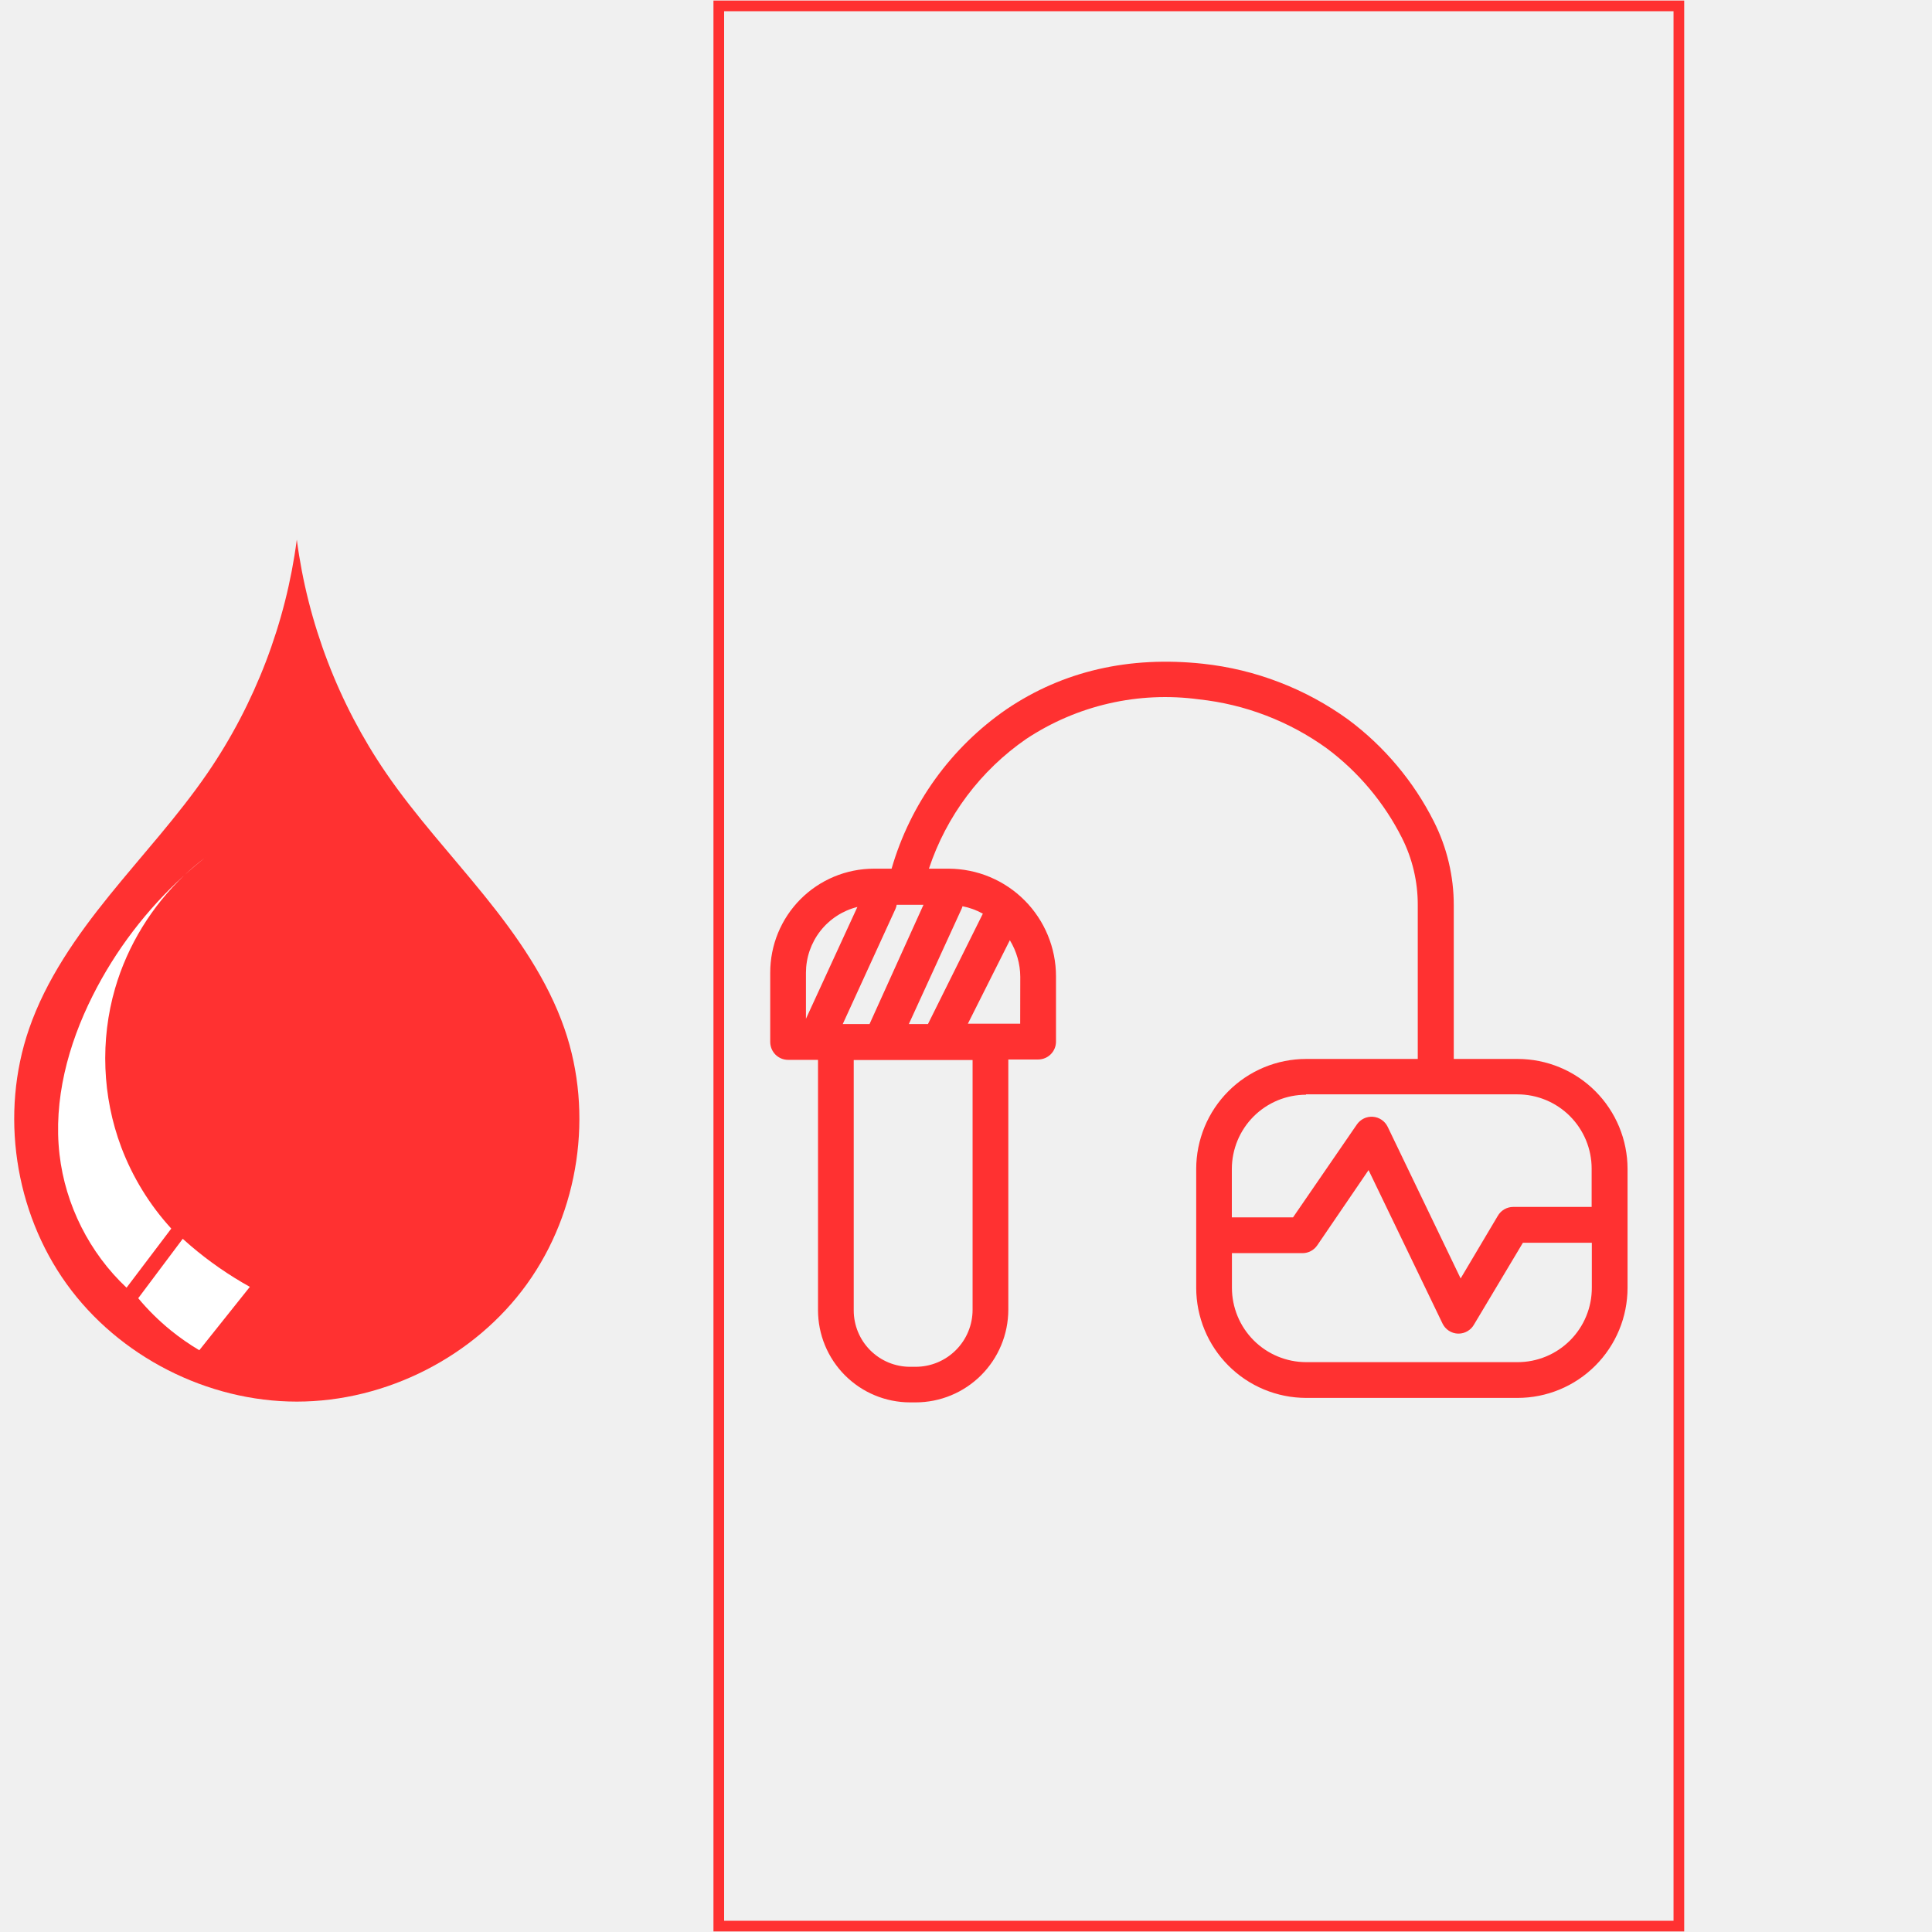
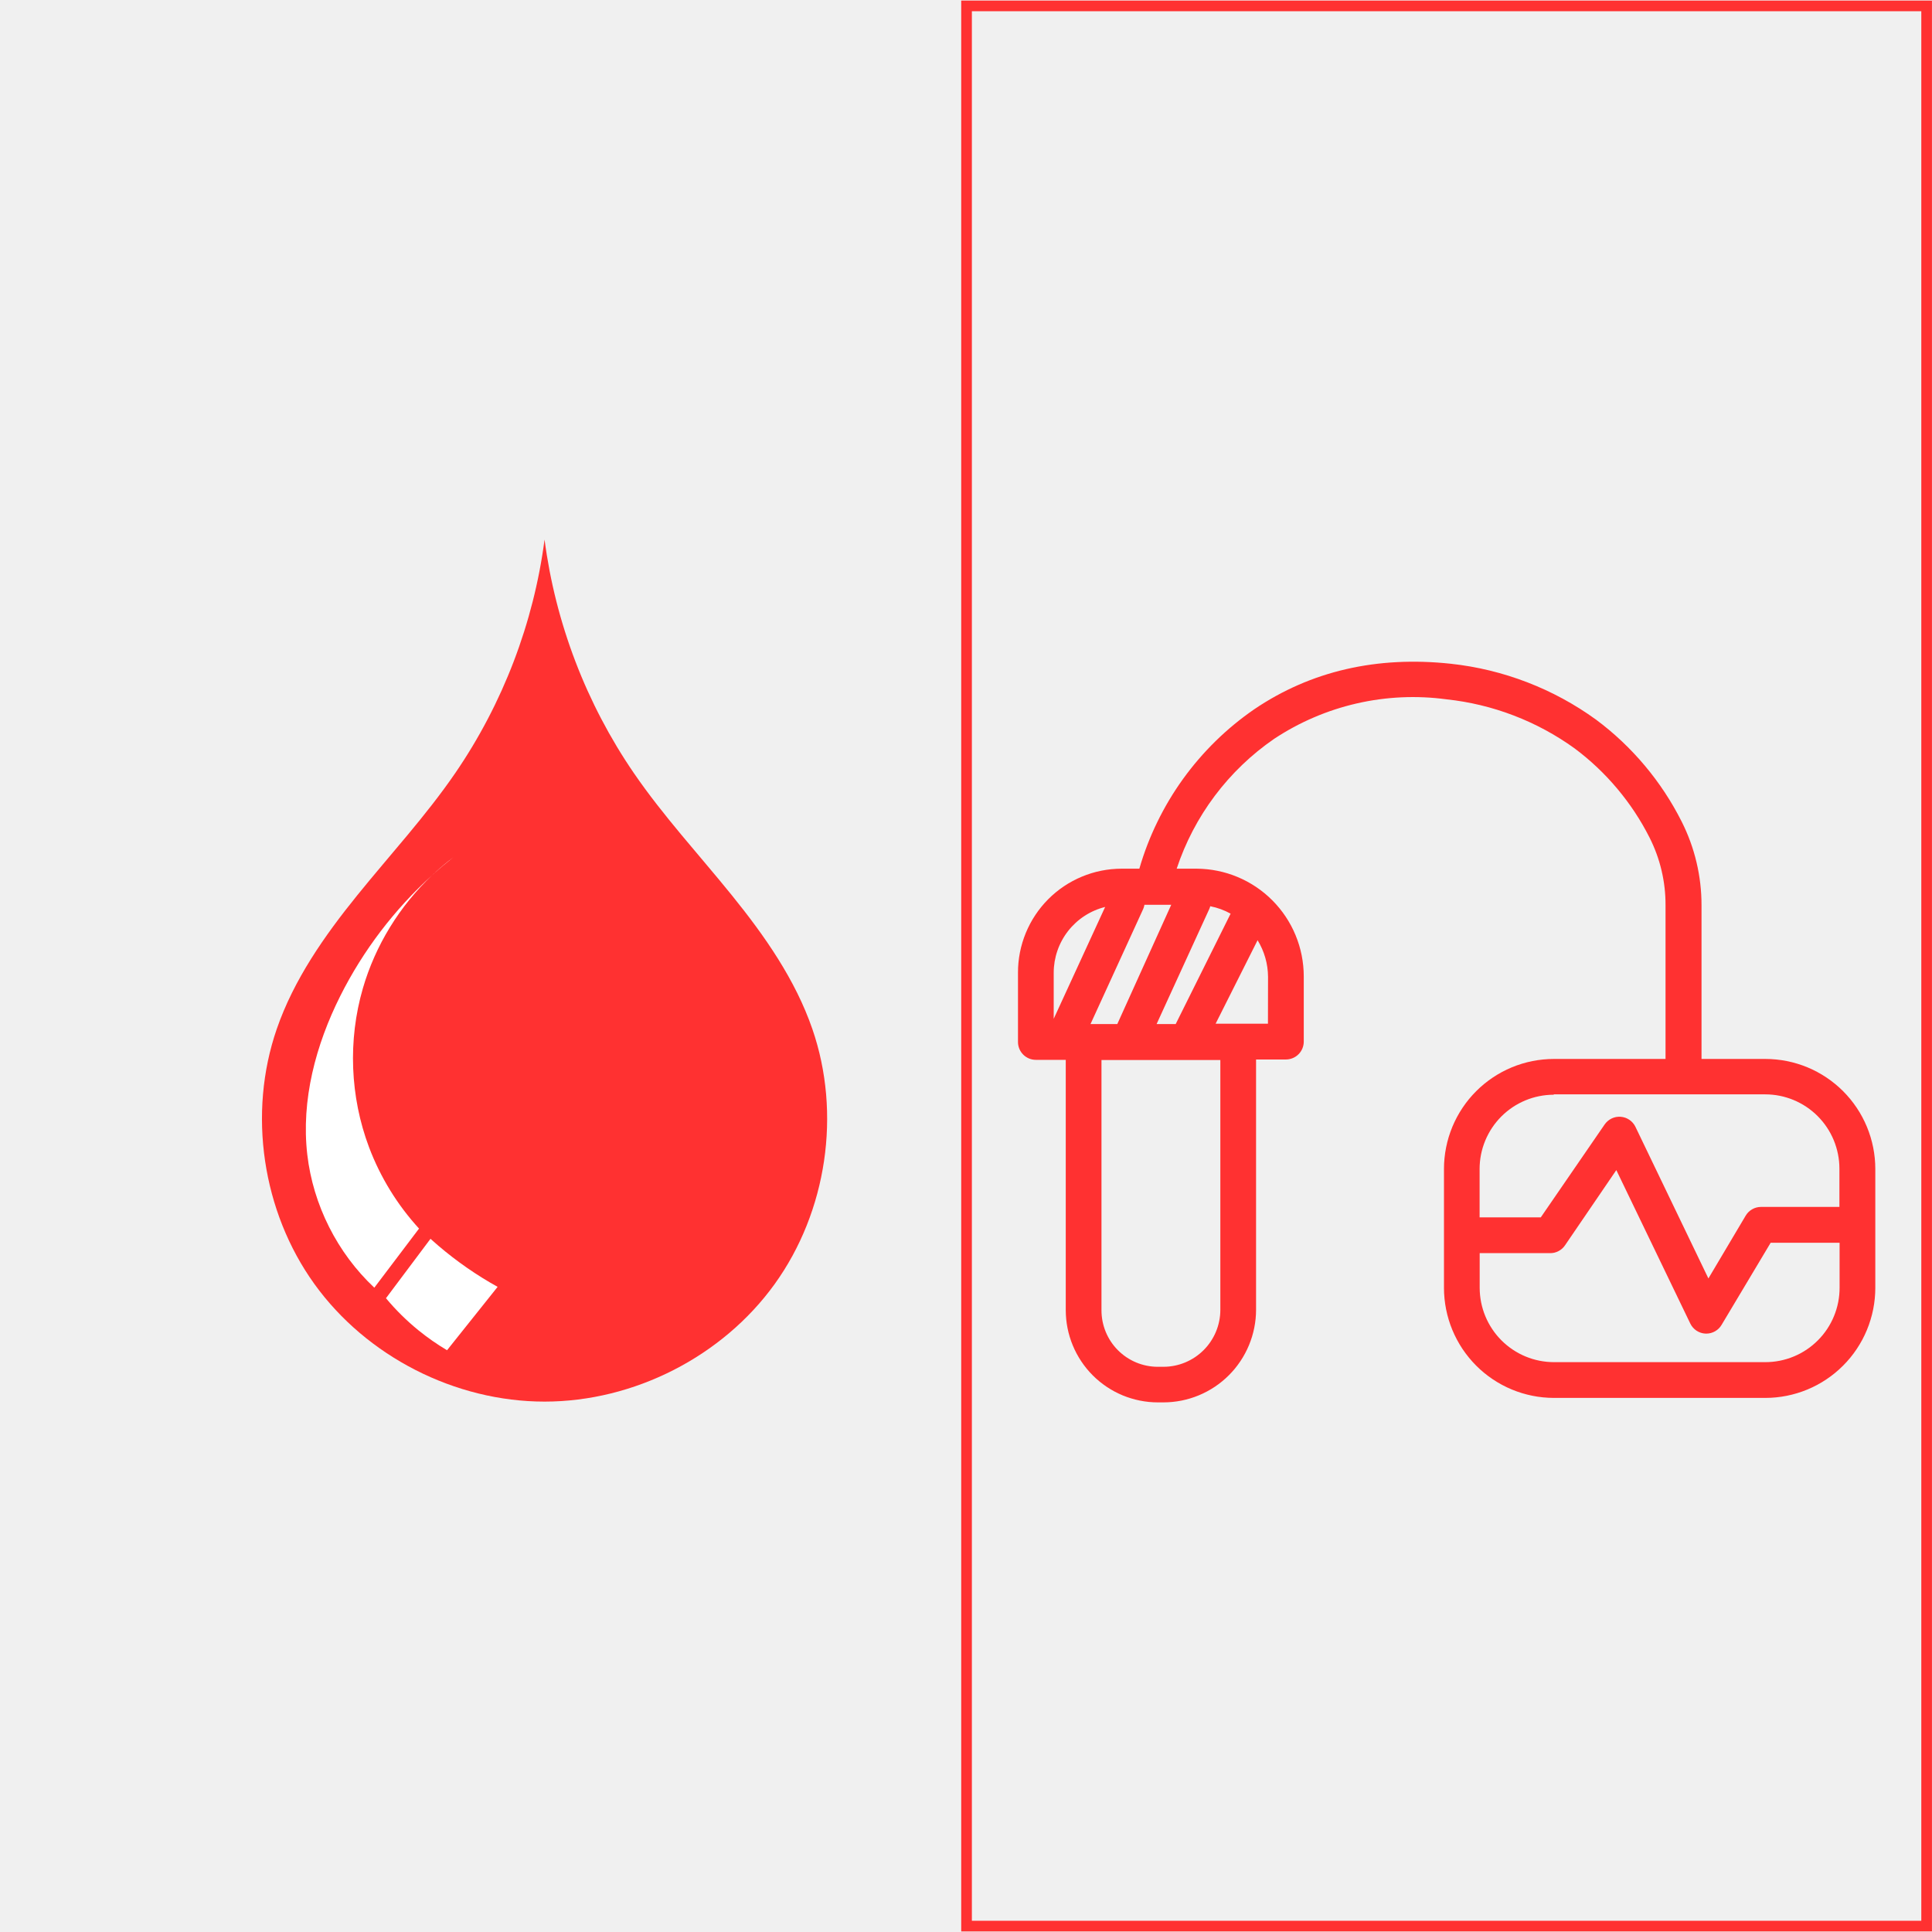
<svg xmlns="http://www.w3.org/2000/svg" width="800" zoomAndPan="magnify" viewBox="0 0 600 600" height="800" preserveAspectRatio="xMidYMid meet" version="1.0">
  <defs>
-     <clipPath id="fd441ee19d">
-       <path d="M 221.555 0 L 523.055 0 L 523.055 600 L 221.555 600 Z M 221.555 0 " clip-rule="nonzero" />
+     <clipPath id="6beb2e51ed">
+       <path d="M 298.5 0 L 600 0 L 600 600 L 298.5 600 Z M 298.5 0 " clip-rule="nonzero" />
    </clipPath>
-     <clipPath id="63f669ef30">
-       <path d="M 4 167.07 L 180 167.07 L 180 435.57 L 4 435.57 Z M 4 167.07 " clip-rule="nonzero" />
+     <clipPath id="4b1f904b8d">
+       <path d="M 81 167.07 L 257 167.07 L 257 435.57 L 81 435.57 Z M 81 167.07 " clip-rule="nonzero" />
    </clipPath>
-     <clipPath id="b18e358c97">
-       <path d="M 239.199 205 L 505.449 205 L 505.449 436 L 239.199 436 Z M 239.199 205 " clip-rule="nonzero" />
+     <clipPath id="8badf1c1ef">
+       <path d="M 316.145 205 L 582.395 205 L 582.395 436 L 316.145 436 Z M 316.145 205 " clip-rule="nonzero" />
    </clipPath>
  </defs>
-   <g clip-path="url(#fd441ee19d)">
-     <path fill="#ff3131" d="M 224.883 596.512 L 224.883 3.492 L 519.73 3.492 L 519.73 596.512 Z M 523.043 0.18 L 221.57 0.18 L 221.57 599.82 L 523.043 599.82 L 523.043 0.18 " fill-opacity="1" fill-rule="nonzero" />
+   <g clip-path="url(#6beb2e51ed)">
+     <path fill="#ff3131" d="M 301.824 596.512 L 301.824 3.492 L 596.676 3.492 L 596.676 596.512 Z M 599.988 0.18 L 298.512 0.18 L 298.512 599.82 L 599.988 599.82 L 599.988 0.18 " fill-opacity="1" fill-rule="nonzero" />
  </g>
-   <g clip-path="url(#63f669ef30)">
-     <path fill="#ff3131" d="M 92.176 167.57 C 88.801 193.457 79.219 218.52 64.453 240.07 C 55.273 253.461 44.199 265.43 33.988 278.059 C 23.781 290.684 14.301 304.227 9.008 319.566 C -0.039 345.781 4.488 376.25 20.707 398.77 C 36.922 421.285 64.379 435.281 92.172 435.281 C 119.969 435.281 147.426 421.285 163.641 398.77 C 179.859 376.25 184.387 345.781 175.34 319.566 C 170.047 304.227 160.566 290.684 150.359 278.059 C 140.148 265.43 129.074 253.461 119.895 240.07 C 105.129 218.52 95.547 193.457 92.172 167.57 Z M 92.176 167.57 " fill-opacity="1" fill-rule="nonzero" />
+   <g clip-path="url(#4b1f904b8d)">
+     <path fill="#ff3131" d="M 169.117 167.57 C 165.746 193.457 156.164 218.52 141.395 240.07 C 132.219 253.461 121.141 265.43 110.934 278.059 C 100.723 290.684 91.242 304.227 85.949 319.566 C 76.902 345.781 81.434 376.25 97.648 398.77 C 113.867 421.285 141.324 435.281 169.117 435.281 C 196.91 435.281 224.367 421.285 240.586 398.77 C 256.805 376.25 261.332 345.781 252.285 319.566 C 246.992 304.227 237.512 290.684 227.301 278.059 C 217.094 265.43 206.016 253.461 196.84 240.07 C 182.07 218.52 172.488 193.457 169.117 167.57 Z M 169.117 167.57 " fill-opacity="1" fill-rule="nonzero" />
  </g>
-   <path fill="#ffffff" d="M 63.809 266.262 C 61.527 267.984 59.348 269.836 57.27 271.797 C 59.387 269.879 61.566 268.035 63.809 266.262 Z M 57.27 271.797 C 45.57 282.395 35.844 295.156 28.766 309.25 C 21.117 324.477 16.531 341.652 18.488 358.566 C 20.293 374.203 27.805 389.121 39.301 399.902 L 53.191 381.547 C 46.469 374.211 41.168 365.582 37.66 356.277 C 31.758 340.602 31.078 323.02 35.746 306.938 C 39.625 293.594 47.168 281.348 57.27 271.797 Z M 56.75 384.723 L 42.926 403.172 C 45.969 406.828 49.375 410.184 53.07 413.184 C 55.852 415.441 58.805 417.496 61.891 419.328 L 77.594 399.645 C 71.082 396.027 64.93 391.762 59.262 386.93 C 58.414 386.207 57.574 385.473 56.75 384.723 Z M 56.75 384.723 " fill-opacity="1" fill-rule="nonzero" />
-   <g clip-path="url(#b18e358c97)">
-     <path fill="#ff3131" d="M 505.449 363.02 C 505.449 361.902 505.395 360.785 505.285 359.676 C 505.172 358.562 505.008 357.457 504.789 356.359 C 504.57 355.262 504.301 354.18 503.977 353.109 C 503.648 352.039 503.273 350.988 502.848 349.953 C 502.418 348.922 501.941 347.914 501.414 346.926 C 500.887 345.941 500.312 344.98 499.691 344.051 C 499.07 343.121 498.406 342.227 497.699 341.359 C 496.988 340.496 496.242 339.668 495.449 338.879 C 494.66 338.086 493.836 337.336 492.973 336.629 C 492.105 335.918 491.211 335.254 490.281 334.633 C 489.355 334.012 488.398 333.434 487.414 332.906 C 486.426 332.379 485.418 331.902 484.387 331.473 C 483.355 331.047 482.305 330.668 481.238 330.344 C 480.168 330.02 479.086 329.746 477.988 329.527 C 476.895 329.309 475.793 329.145 474.68 329.035 C 473.566 328.922 472.453 328.867 471.336 328.867 L 451.48 328.867 L 451.48 281.191 C 451.488 276.672 450.973 272.215 449.93 267.82 C 448.891 263.422 447.355 259.207 445.32 255.172 C 442.18 248.93 438.359 243.133 433.867 237.781 C 429.375 232.426 424.328 227.664 418.727 223.492 C 412.09 218.688 404.949 214.812 397.305 211.871 C 389.664 208.93 381.77 207.02 373.629 206.137 C 350.691 203.664 330.141 208.387 312.613 220.242 C 308.328 223.191 304.328 226.484 300.609 230.121 C 296.891 233.762 293.508 237.691 290.465 241.91 C 287.422 246.133 284.758 250.582 282.48 255.262 C 280.203 259.938 278.34 264.777 276.891 269.777 L 271.344 269.777 C 270.289 269.781 269.238 269.832 268.188 269.938 C 267.137 270.043 266.094 270.203 265.059 270.41 C 264.027 270.617 263.004 270.875 261.996 271.184 C 260.984 271.492 259.992 271.852 259.02 272.258 C 258.047 272.664 257.094 273.117 256.164 273.617 C 255.234 274.113 254.332 274.66 253.457 275.25 C 252.578 275.836 251.734 276.469 250.922 277.141 C 250.105 277.812 249.328 278.52 248.582 279.27 C 247.836 280.02 247.133 280.801 246.465 281.621 C 245.797 282.438 245.172 283.285 244.586 284.168 C 244.004 285.047 243.461 285.953 242.969 286.887 C 242.473 287.816 242.023 288.773 241.621 289.75 C 241.219 290.727 240.867 291.723 240.562 292.734 C 240.262 293.746 240.008 294.77 239.805 295.805 C 239.602 296.844 239.449 297.887 239.348 298.938 C 239.246 299.988 239.199 301.043 239.199 302.098 L 239.199 323.59 C 239.199 323.957 239.234 324.316 239.309 324.676 C 239.379 325.031 239.484 325.379 239.621 325.715 C 239.762 326.055 239.934 326.375 240.137 326.676 C 240.336 326.98 240.566 327.262 240.824 327.52 C 241.082 327.777 241.363 328.008 241.664 328.207 C 241.969 328.41 242.289 328.582 242.625 328.723 C 242.961 328.863 243.309 328.969 243.664 329.039 C 244.023 329.109 244.383 329.145 244.746 329.145 L 254.039 329.145 L 254.039 406.895 C 254.039 407.828 254.086 408.766 254.18 409.695 C 254.27 410.629 254.41 411.555 254.59 412.473 C 254.773 413.391 255.004 414.297 255.273 415.195 C 255.547 416.09 255.859 416.973 256.219 417.836 C 256.578 418.703 256.977 419.547 257.418 420.375 C 257.859 421.199 258.34 422.004 258.859 422.781 C 259.379 423.562 259.938 424.312 260.531 425.039 C 261.121 425.762 261.75 426.457 262.41 427.117 C 263.074 427.781 263.766 428.41 264.488 429.004 C 265.211 429.598 265.961 430.156 266.738 430.68 C 267.516 431.199 268.316 431.68 269.141 432.125 C 269.965 432.566 270.812 432.965 271.676 433.324 C 272.539 433.688 273.418 434.004 274.312 434.273 C 275.207 434.547 276.113 434.777 277.031 434.961 C 277.949 435.145 278.875 435.285 279.805 435.379 C 280.734 435.473 281.668 435.52 282.605 435.52 L 284.379 435.52 C 285.32 435.52 286.258 435.473 287.195 435.379 C 288.129 435.285 289.059 435.148 289.98 434.965 C 290.902 434.781 291.816 434.551 292.715 434.277 C 293.617 434.004 294.5 433.688 295.367 433.328 C 296.238 432.965 297.086 432.562 297.918 432.121 C 298.746 431.676 299.551 431.195 300.336 430.672 C 301.117 430.148 301.871 429.59 302.598 428.992 C 303.328 428.395 304.023 427.766 304.688 427.098 C 305.355 426.434 305.984 425.738 306.582 425.012 C 307.18 424.281 307.742 423.527 308.266 422.746 C 308.789 421.965 309.273 421.156 309.719 420.328 C 310.164 419.5 310.566 418.648 310.926 417.781 C 311.289 416.91 311.609 416.023 311.883 415.125 C 312.156 414.223 312.387 413.312 312.574 412.391 C 312.758 411.465 312.898 410.535 312.992 409.598 C 313.09 408.664 313.137 407.723 313.141 406.781 L 313.141 329.035 L 322.402 329.035 C 322.77 329.035 323.129 329 323.484 328.926 C 323.844 328.855 324.191 328.75 324.527 328.609 C 324.863 328.473 325.184 328.301 325.484 328.098 C 325.789 327.895 326.066 327.664 326.324 327.406 C 326.582 327.148 326.812 326.867 327.016 326.566 C 327.219 326.262 327.387 325.941 327.527 325.605 C 327.668 325.27 327.773 324.922 327.844 324.562 C 327.914 324.207 327.949 323.844 327.949 323.48 L 327.949 303.211 C 327.949 302.117 327.895 301.027 327.789 299.941 C 327.68 298.855 327.52 297.773 327.309 296.703 C 327.094 295.633 326.828 294.574 326.512 293.527 C 326.195 292.484 325.828 291.457 325.41 290.445 C 324.996 289.438 324.527 288.449 324.016 287.488 C 323.504 286.523 322.941 285.586 322.336 284.676 C 321.73 283.77 321.082 282.891 320.395 282.047 C 319.703 281.199 318.973 280.391 318.199 279.617 C 317.43 278.844 316.625 278.109 315.781 277.414 C 314.941 276.719 314.066 276.07 313.16 275.461 C 312.254 274.852 311.32 274.289 310.359 273.77 C 309.398 273.254 308.418 272.785 307.41 272.363 C 306.402 271.941 305.379 271.57 304.336 271.25 C 303.293 270.93 302.234 270.66 301.164 270.445 C 300.098 270.227 299.02 270.062 297.934 269.953 C 296.848 269.84 295.762 269.781 294.668 269.777 L 288.484 269.777 C 289.832 265.711 291.5 261.777 293.488 257.98 C 295.473 254.184 297.75 250.57 300.324 247.145 C 302.895 243.719 305.727 240.52 308.816 237.555 C 311.906 234.586 315.215 231.891 318.742 229.461 C 322.656 226.871 326.773 224.648 331.086 222.801 C 335.402 220.949 339.848 219.504 344.422 218.453 C 348.996 217.406 353.629 216.777 358.316 216.562 C 363.004 216.352 367.676 216.559 372.324 217.188 C 379.492 217.957 386.438 219.633 393.172 222.211 C 399.902 224.793 406.191 228.188 412.039 232.402 C 416.949 236.066 421.371 240.242 425.312 244.934 C 429.25 249.625 432.602 254.703 435.367 260.172 C 437.004 263.422 438.238 266.816 439.074 270.359 C 439.906 273.902 440.316 277.496 440.301 281.137 L 440.301 328.867 L 405.605 328.867 C 404.488 328.867 403.375 328.922 402.266 329.035 C 401.152 329.145 400.047 329.309 398.953 329.527 C 397.859 329.746 396.777 330.02 395.707 330.344 C 394.637 330.668 393.59 331.047 392.555 331.473 C 391.523 331.902 390.516 332.379 389.531 332.906 C 388.547 333.434 387.59 334.012 386.66 334.633 C 385.73 335.254 384.836 335.918 383.973 336.629 C 383.109 337.336 382.281 338.086 381.492 338.879 C 380.703 339.668 379.953 340.496 379.246 341.359 C 378.535 342.227 377.871 343.121 377.25 344.051 C 376.629 344.98 376.055 345.941 375.531 346.926 C 375.004 347.914 374.523 348.922 374.098 349.953 C 373.668 350.988 373.293 352.039 372.969 353.109 C 372.645 354.18 372.371 355.262 372.152 356.359 C 371.934 357.457 371.77 358.562 371.66 359.676 C 371.551 360.785 371.492 361.902 371.492 363.02 L 371.492 399.949 C 371.492 401.07 371.551 402.188 371.66 403.297 C 371.77 404.41 371.934 405.516 372.152 406.613 C 372.371 407.711 372.645 408.793 372.969 409.863 C 373.293 410.938 373.668 411.988 374.098 413.02 C 374.523 414.055 375 415.062 375.527 416.051 C 376.055 417.039 376.629 417.996 377.25 418.926 C 377.871 419.855 378.535 420.754 379.242 421.617 C 379.953 422.484 380.703 423.312 381.492 424.102 C 382.281 424.895 383.109 425.645 383.973 426.355 C 384.836 427.066 385.73 427.73 386.66 428.355 C 387.586 428.977 388.543 429.551 389.527 430.078 C 390.516 430.605 391.523 431.086 392.555 431.516 C 393.586 431.945 394.637 432.32 395.707 432.648 C 396.773 432.973 397.855 433.246 398.953 433.465 C 400.047 433.688 401.152 433.852 402.262 433.961 C 403.375 434.074 404.488 434.129 405.605 434.133 L 471.281 434.133 C 472.398 434.133 473.516 434.078 474.629 433.969 C 475.742 433.859 476.848 433.695 477.945 433.477 C 479.043 433.258 480.125 432.984 481.195 432.66 C 482.266 432.336 483.316 431.961 484.352 431.531 C 485.383 431.102 486.395 430.625 487.383 430.098 C 488.367 429.57 489.324 428.996 490.258 428.371 C 491.188 427.75 492.082 427.086 492.949 426.375 C 493.812 425.664 494.641 424.914 495.434 424.121 C 496.223 423.332 496.973 422.504 497.684 421.637 C 498.395 420.773 499.059 419.875 499.684 418.941 C 500.305 418.012 500.879 417.055 501.406 416.066 C 501.934 415.078 502.414 414.066 502.84 413.035 C 503.27 412 503.648 410.945 503.973 409.875 C 504.297 408.805 504.57 407.719 504.789 406.621 C 505.008 405.523 505.172 404.418 505.281 403.301 C 505.395 402.188 505.449 401.07 505.449 399.949 Z M 282.242 318.039 L 298.605 282.301 C 298.734 282.023 298.836 281.738 298.914 281.441 C 301.141 281.875 303.25 282.645 305.234 283.746 L 288.18 318.039 Z M 270.039 318.039 L 261.719 318.039 L 278.082 282.301 C 278.266 281.883 278.395 281.449 278.473 280.996 L 286.793 280.996 Z M 266.27 281.664 L 250.293 316.398 L 250.293 302.098 C 250.297 300.934 250.391 299.773 250.586 298.621 C 250.777 297.469 251.066 296.344 251.445 295.238 C 251.828 294.137 252.297 293.07 252.852 292.047 C 253.41 291.02 254.047 290.047 254.766 289.129 C 255.484 288.207 256.273 287.355 257.137 286.566 C 257.996 285.777 258.914 285.066 259.895 284.434 C 260.871 283.797 261.898 283.246 262.965 282.781 C 264.035 282.316 265.137 281.945 266.27 281.664 Z M 302.047 406.781 C 302.047 407.359 302.016 407.938 301.957 408.516 C 301.902 409.09 301.816 409.664 301.703 410.23 C 301.59 410.797 301.449 411.359 301.281 411.914 C 301.109 412.469 300.914 413.012 300.695 413.547 C 300.473 414.082 300.227 414.605 299.953 415.113 C 299.68 415.625 299.383 416.121 299.059 416.602 C 298.738 417.082 298.395 417.547 298.027 417.996 C 297.66 418.441 297.273 418.871 296.863 419.281 C 296.453 419.691 296.027 420.078 295.578 420.445 C 295.133 420.812 294.668 421.156 294.188 421.48 C 293.707 421.801 293.211 422.098 292.703 422.371 C 292.191 422.645 291.672 422.895 291.137 423.117 C 290.602 423.336 290.059 423.531 289.504 423.703 C 288.953 423.871 288.391 424.012 287.824 424.125 C 287.258 424.238 286.688 424.324 286.109 424.383 C 285.535 424.438 284.957 424.469 284.379 424.469 L 282.605 424.469 C 282.031 424.469 281.461 424.441 280.891 424.383 C 280.32 424.324 279.754 424.242 279.195 424.129 C 278.633 424.016 278.078 423.875 277.531 423.707 C 276.984 423.543 276.445 423.348 275.914 423.129 C 275.387 422.906 274.871 422.664 274.367 422.391 C 273.859 422.121 273.371 421.824 272.895 421.508 C 272.418 421.188 271.961 420.848 271.52 420.48 C 271.074 420.117 270.652 419.734 270.246 419.328 C 269.844 418.922 269.461 418.496 269.098 418.055 C 268.734 417.609 268.395 417.152 268.074 416.672 C 267.758 416.195 267.465 415.707 267.195 415.199 C 266.926 414.695 266.68 414.176 266.461 413.648 C 266.242 413.117 266.051 412.578 265.883 412.031 C 265.719 411.48 265.578 410.926 265.469 410.363 C 265.355 409.801 265.273 409.234 265.215 408.664 C 265.16 408.094 265.133 407.523 265.133 406.949 L 265.133 329.199 L 302.047 329.199 Z M 316.828 317.926 L 300.578 317.926 L 313.613 291.992 C 314.656 293.699 315.453 295.512 316.004 297.438 C 316.555 299.359 316.84 301.32 316.855 303.32 Z M 405.578 339.863 L 471.281 339.863 C 472.035 339.863 472.785 339.902 473.535 339.977 C 474.285 340.051 475.031 340.164 475.77 340.309 C 476.508 340.457 477.238 340.641 477.961 340.863 C 478.684 341.082 479.391 341.336 480.086 341.625 C 480.781 341.914 481.461 342.238 482.129 342.594 C 482.793 342.949 483.438 343.336 484.062 343.754 C 484.691 344.176 485.297 344.625 485.879 345.102 C 486.461 345.582 487.02 346.086 487.551 346.621 C 488.082 347.156 488.59 347.715 489.066 348.297 C 489.547 348.879 489.996 349.484 490.414 350.113 C 490.832 350.738 491.219 351.387 491.574 352.051 C 491.93 352.715 492.254 353.398 492.543 354.094 C 492.832 354.793 493.086 355.5 493.305 356.223 C 493.523 356.945 493.707 357.676 493.855 358.414 C 494 359.156 494.113 359.902 494.188 360.652 C 494.262 361.402 494.301 362.156 494.301 362.91 L 494.301 374.82 L 469.922 374.82 C 468.938 374.828 468.02 375.078 467.168 375.574 C 466.316 376.07 465.645 376.746 465.152 377.598 L 453.613 397.035 L 430.957 349.941 C 430.852 349.723 430.73 349.516 430.598 349.312 C 430.465 349.109 430.32 348.918 430.164 348.734 C 430.004 348.551 429.836 348.379 429.656 348.215 C 429.473 348.055 429.285 347.906 429.082 347.77 C 428.883 347.633 428.676 347.512 428.461 347.402 C 428.246 347.293 428.023 347.199 427.793 347.117 C 427.566 347.039 427.332 346.973 427.098 346.926 C 426.859 346.875 426.621 346.84 426.379 346.824 C 426.137 346.805 425.898 346.801 425.656 346.816 C 425.414 346.828 425.176 346.859 424.938 346.902 C 424.699 346.949 424.465 347.008 424.234 347.082 C 424.004 347.16 423.781 347.25 423.562 347.352 C 423.344 347.457 423.133 347.578 422.934 347.711 C 422.73 347.84 422.535 347.984 422.352 348.145 C 422.168 348.301 421.996 348.469 421.836 348.652 C 421.672 348.832 421.523 349.02 421.387 349.219 L 401.559 378.07 L 382.559 378.07 L 382.559 363.02 C 382.559 362.266 382.598 361.512 382.672 360.762 C 382.746 360.008 382.859 359.262 383.008 358.523 C 383.156 357.781 383.34 357.051 383.559 356.328 C 383.777 355.605 384.031 354.895 384.32 354.199 C 384.609 353.5 384.934 352.82 385.289 352.156 C 385.645 351.488 386.035 350.844 386.453 350.215 C 386.871 349.586 387.32 348.98 387.801 348.398 C 388.281 347.816 388.785 347.258 389.32 346.723 C 389.852 346.188 390.41 345.684 390.996 345.203 C 391.578 344.727 392.184 344.277 392.812 343.855 C 393.438 343.438 394.086 343.051 394.75 342.695 C 395.414 342.34 396.098 342.016 396.793 341.727 C 397.488 341.438 398.199 341.184 398.922 340.965 C 399.645 340.746 400.375 340.562 401.113 340.418 C 401.852 340.27 402.598 340.16 403.348 340.086 C 404.102 340.012 404.852 339.973 405.605 339.973 Z M 471.281 423.027 L 405.605 423.027 C 404.852 423.023 404.102 422.984 403.352 422.91 C 402.602 422.832 401.855 422.723 401.117 422.574 C 400.375 422.426 399.648 422.238 398.926 422.02 C 398.203 421.797 397.496 421.543 396.801 421.254 C 396.102 420.965 395.422 420.641 394.758 420.285 C 394.094 419.926 393.449 419.539 392.82 419.117 C 392.195 418.699 391.59 418.25 391.008 417.77 C 390.426 417.289 389.867 416.785 389.336 416.25 C 388.805 415.715 388.297 415.156 387.82 414.574 C 387.34 413.988 386.895 413.383 386.473 412.754 C 386.055 412.129 385.668 411.48 385.312 410.816 C 384.957 410.148 384.637 409.469 384.348 408.77 C 384.059 408.074 383.805 407.363 383.586 406.641 C 383.363 405.918 383.18 405.188 383.035 404.449 C 382.887 403.707 382.773 402.961 382.699 402.211 C 382.625 401.457 382.586 400.707 382.586 399.949 L 382.586 389.176 L 404.496 389.176 C 405.414 389.176 406.273 388.965 407.082 388.535 C 407.895 388.109 408.555 387.516 409.074 386.762 L 425.02 363.383 L 447.984 411.031 C 448.203 411.484 448.477 411.898 448.809 412.277 C 449.141 412.656 449.516 412.984 449.938 413.262 C 450.355 413.535 450.805 413.75 451.285 413.906 C 451.762 414.059 452.254 414.148 452.754 414.168 L 452.977 414.168 C 453.961 414.16 454.879 413.91 455.73 413.414 C 456.582 412.918 457.254 412.246 457.746 411.391 L 472.945 385.957 L 494.355 385.957 L 494.355 399.84 C 494.359 400.598 494.328 401.355 494.254 402.109 C 494.184 402.867 494.078 403.617 493.934 404.359 C 493.789 405.105 493.605 405.84 493.391 406.566 C 493.172 407.293 492.918 408.008 492.633 408.711 C 492.344 409.414 492.023 410.098 491.668 410.77 C 491.312 411.438 490.926 412.09 490.504 412.723 C 490.086 413.352 489.637 413.965 489.156 414.551 C 488.676 415.137 488.172 415.699 487.637 416.238 C 487.102 416.773 486.539 417.285 485.957 417.766 C 485.371 418.25 484.762 418.703 484.133 419.125 C 483.504 419.547 482.855 419.934 482.188 420.293 C 481.52 420.652 480.836 420.977 480.137 421.266 C 479.434 421.559 478.723 421.812 477.996 422.031 C 477.273 422.254 476.539 422.438 475.797 422.586 C 475.051 422.73 474.305 422.844 473.551 422.918 C 472.797 422.988 472.039 423.027 471.281 423.027 Z M 471.281 423.027 " fill-opacity="1" fill-rule="nonzero" />
+   <path fill="#ffffff" d="M 140.75 266.262 C 138.469 267.984 136.289 269.836 134.215 271.797 C 136.332 269.879 138.512 268.035 140.75 266.262 Z M 134.215 271.797 C 122.516 282.395 112.785 295.156 105.707 309.25 C 98.062 324.477 93.477 341.652 95.43 358.566 C 97.238 374.203 104.75 389.121 116.246 399.902 L 130.133 381.547 C 123.414 374.211 118.109 365.582 114.605 356.277 C 108.703 340.602 108.02 323.02 112.691 306.938 C 116.566 293.594 124.113 281.348 134.215 271.797 Z M 133.691 384.723 L 119.867 403.172 C 122.914 406.828 126.316 410.184 130.012 413.184 C 132.797 415.441 135.746 417.496 138.832 419.328 L 154.539 399.645 C 148.023 396.027 141.875 391.762 136.207 386.93 C 135.359 386.207 134.52 385.473 133.691 384.723 Z M 133.691 384.723 " fill-opacity="1" fill-rule="nonzero" />
+   <g clip-path="url(#8badf1c1ef)">
+     <path fill="#ff3131" d="M 582.395 363.02 C 582.395 361.902 582.336 360.785 582.227 359.676 C 582.117 358.562 581.953 357.457 581.734 356.359 C 581.516 355.262 581.242 354.18 580.918 353.109 C 580.594 352.039 580.219 350.988 579.789 349.953 C 579.363 348.922 578.883 347.914 578.359 346.926 C 577.832 345.941 577.258 344.98 576.637 344.051 C 576.016 343.121 575.352 342.227 574.641 341.359 C 573.934 340.496 573.184 339.668 572.395 338.879 C 571.605 338.086 570.777 337.336 569.914 336.629 C 569.051 335.918 568.156 335.254 567.227 334.633 C 566.297 334.012 565.34 333.434 564.355 332.906 C 563.371 332.379 562.363 331.902 561.332 331.473 C 560.301 331.047 559.25 330.668 558.18 330.344 C 557.109 330.02 556.027 329.746 554.934 329.527 C 553.84 329.309 552.734 329.145 551.625 329.035 C 550.512 328.922 549.398 328.867 548.281 328.867 L 528.422 328.867 L 528.422 281.191 C 528.43 276.672 527.914 272.215 526.875 267.82 C 525.836 263.422 524.297 259.207 522.266 255.172 C 519.121 248.93 515.305 243.133 510.812 237.781 C 506.32 232.426 501.27 227.664 495.668 223.492 C 489.031 218.688 481.895 214.812 474.25 211.871 C 466.605 208.93 458.715 207.02 450.574 206.137 C 427.637 203.664 407.086 208.387 389.559 220.242 C 385.273 223.191 381.27 226.484 377.551 230.121 C 373.832 233.762 370.453 237.691 367.406 241.91 C 364.363 246.133 361.703 250.582 359.426 255.262 C 357.145 259.938 355.281 264.777 353.836 269.777 L 348.289 269.777 C 347.234 269.781 346.18 269.836 345.129 269.938 C 344.082 270.043 343.039 270.203 342.004 270.41 C 340.969 270.617 339.949 270.875 338.938 271.184 C 337.93 271.492 336.938 271.852 335.965 272.258 C 334.988 272.664 334.039 273.117 333.109 273.617 C 332.18 274.113 331.277 274.66 330.398 275.25 C 329.523 275.836 328.68 276.469 327.863 277.141 C 327.051 277.812 326.27 278.52 325.527 279.27 C 324.781 280.02 324.074 280.801 323.406 281.621 C 322.738 282.438 322.113 283.285 321.531 284.168 C 320.945 285.047 320.406 285.953 319.91 286.887 C 319.414 287.816 318.969 288.773 318.566 289.75 C 318.164 290.727 317.812 291.723 317.508 292.734 C 317.203 293.746 316.949 294.77 316.746 295.805 C 316.543 296.844 316.391 297.887 316.289 298.938 C 316.191 299.988 316.141 301.043 316.145 302.098 L 316.145 323.59 C 316.145 323.957 316.18 324.316 316.25 324.676 C 316.32 325.031 316.426 325.379 316.566 325.715 C 316.707 326.055 316.875 326.375 317.078 326.676 C 317.281 326.98 317.512 327.262 317.77 327.52 C 318.027 327.777 318.305 328.008 318.609 328.207 C 318.91 328.41 319.23 328.582 319.566 328.723 C 319.906 328.863 320.25 328.969 320.609 329.039 C 320.965 329.109 321.328 329.145 321.691 329.145 L 330.98 329.145 L 330.98 406.895 C 330.984 407.828 331.031 408.766 331.121 409.695 C 331.215 410.629 331.352 411.555 331.535 412.473 C 331.719 413.391 331.945 414.297 332.219 415.195 C 332.488 416.09 332.805 416.973 333.164 417.836 C 333.52 418.703 333.922 419.547 334.363 420.375 C 334.805 421.199 335.285 422.004 335.805 422.781 C 336.324 423.562 336.879 424.312 337.473 425.039 C 338.066 425.762 338.695 426.457 339.355 427.117 C 340.016 427.781 340.707 428.41 341.43 429.004 C 342.152 429.598 342.906 430.156 343.684 430.68 C 344.461 431.199 345.262 431.68 346.086 432.125 C 346.91 432.566 347.754 432.965 348.617 433.328 C 349.484 433.688 350.363 434.004 351.258 434.273 C 352.152 434.547 353.059 434.777 353.977 434.961 C 354.895 435.145 355.816 435.285 356.75 435.379 C 357.68 435.473 358.613 435.52 359.547 435.52 L 361.324 435.52 C 362.262 435.52 363.203 435.473 364.137 435.379 C 365.074 435.285 366.004 435.148 366.926 434.965 C 367.848 434.781 368.758 434.551 369.66 434.277 C 370.559 434.004 371.441 433.688 372.312 433.328 C 373.18 432.965 374.031 432.562 374.859 432.121 C 375.691 431.676 376.496 431.195 377.277 430.672 C 378.059 430.148 378.816 429.59 379.543 428.992 C 380.27 428.395 380.965 427.766 381.633 427.098 C 382.297 426.434 382.93 425.738 383.527 425.012 C 384.125 424.281 384.684 423.527 385.207 422.746 C 385.734 421.965 386.219 421.156 386.66 420.328 C 387.105 419.5 387.508 418.648 387.871 417.781 C 388.234 416.91 388.551 416.023 388.824 415.125 C 389.102 414.223 389.332 413.312 389.516 412.391 C 389.703 411.465 389.844 410.535 389.938 409.598 C 390.031 408.664 390.082 407.723 390.082 406.781 L 390.082 329.035 L 399.348 329.035 C 399.711 329.035 400.07 329 400.43 328.926 C 400.785 328.855 401.133 328.75 401.469 328.609 C 401.805 328.473 402.125 328.301 402.43 328.098 C 402.73 327.895 403.012 327.664 403.27 327.406 C 403.527 327.148 403.758 326.867 403.961 326.566 C 404.16 326.262 404.332 325.941 404.473 325.605 C 404.609 325.27 404.715 324.922 404.789 324.562 C 404.859 324.207 404.895 323.844 404.895 323.48 L 404.895 303.211 C 404.895 302.117 404.84 301.027 404.73 299.941 C 404.625 298.855 404.465 297.773 404.25 296.703 C 404.039 295.633 403.773 294.574 403.457 293.527 C 403.141 292.484 402.773 291.457 402.355 290.445 C 401.938 289.438 401.473 288.449 400.961 287.488 C 400.445 286.523 399.887 285.586 399.281 284.676 C 398.676 283.77 398.027 282.891 397.336 282.047 C 396.645 281.199 395.914 280.391 395.145 279.617 C 394.375 278.844 393.566 278.109 392.727 277.414 C 391.883 276.719 391.012 276.07 390.105 275.461 C 389.199 274.852 388.266 274.289 387.305 273.77 C 386.344 273.254 385.359 272.785 384.352 272.363 C 383.348 271.941 382.32 271.57 381.277 271.25 C 380.234 270.93 379.18 270.66 378.109 270.445 C 377.039 270.227 375.961 270.062 374.879 269.953 C 373.793 269.84 372.703 269.781 371.613 269.777 L 365.43 269.777 C 366.777 265.711 368.445 261.777 370.43 257.98 C 372.418 254.184 374.695 250.57 377.266 247.145 C 379.84 243.719 382.668 240.52 385.758 237.555 C 388.852 234.586 392.16 231.891 395.688 229.461 C 399.602 226.871 403.715 224.648 408.031 222.801 C 412.344 220.949 416.789 219.504 421.363 218.453 C 425.941 217.406 430.57 216.777 435.258 216.562 C 439.949 216.352 444.617 216.559 449.27 217.188 C 456.434 217.957 463.383 219.633 470.113 222.211 C 476.844 224.793 483.137 228.188 488.984 232.402 C 493.891 236.066 498.316 240.242 502.254 244.934 C 506.195 249.625 509.547 254.703 512.309 260.172 C 513.945 263.422 515.184 266.816 516.016 270.359 C 516.852 273.902 517.262 277.496 517.246 281.137 L 517.246 328.867 L 482.551 328.867 C 481.434 328.867 480.32 328.922 479.207 329.035 C 478.098 329.145 476.992 329.309 475.898 329.527 C 474.801 329.746 473.719 330.02 472.652 330.344 C 471.582 330.668 470.531 331.047 469.5 331.473 C 468.469 331.902 467.461 332.379 466.477 332.906 C 465.488 333.434 464.531 334.012 463.605 334.633 C 462.676 335.254 461.781 335.918 460.918 336.629 C 460.055 337.336 459.227 338.086 458.438 338.879 C 457.648 339.668 456.898 340.496 456.188 341.359 C 455.48 342.227 454.816 343.121 454.195 344.051 C 453.574 344.98 453 345.941 452.473 346.926 C 451.945 347.914 451.469 348.922 451.039 349.953 C 450.613 350.988 450.238 352.039 449.91 353.109 C 449.586 354.18 449.316 355.262 449.098 356.359 C 448.879 357.457 448.715 358.562 448.605 359.676 C 448.492 360.785 448.438 361.902 448.438 363.02 L 448.438 399.949 C 448.438 401.07 448.492 402.188 448.605 403.297 C 448.715 404.41 448.879 405.516 449.098 406.613 C 449.316 407.711 449.586 408.793 449.91 409.863 C 450.234 410.938 450.613 411.988 451.039 413.02 C 451.469 414.055 451.945 415.062 452.473 416.051 C 453 417.039 453.574 417.996 454.191 418.926 C 454.812 419.855 455.48 420.754 456.188 421.617 C 456.895 422.484 457.645 423.312 458.434 424.102 C 459.223 424.895 460.051 425.645 460.914 426.355 C 461.777 427.066 462.672 427.73 463.602 428.355 C 464.531 428.977 465.488 429.551 466.473 430.078 C 467.457 430.605 468.465 431.086 469.496 431.516 C 470.531 431.945 471.578 432.32 472.648 432.648 C 473.719 432.973 474.801 433.246 475.895 433.465 C 476.992 433.688 478.094 433.852 479.207 433.961 C 480.316 434.074 481.434 434.129 482.551 434.133 L 548.227 434.133 C 549.344 434.133 550.461 434.078 551.574 433.969 C 552.688 433.859 553.789 433.695 554.887 433.477 C 555.984 433.258 557.07 432.984 558.141 432.66 C 559.211 432.336 560.262 431.961 561.293 431.531 C 562.328 431.102 563.34 430.625 564.324 430.098 C 565.312 429.57 566.27 428.996 567.199 428.371 C 568.129 427.75 569.027 427.086 569.891 426.375 C 570.758 425.664 571.586 424.914 572.375 424.121 C 573.168 423.332 573.918 422.504 574.629 421.637 C 575.34 420.773 576.004 419.875 576.625 418.941 C 577.246 418.012 577.824 417.055 578.352 416.066 C 578.879 415.078 579.355 414.066 579.785 413.035 C 580.215 412 580.59 410.945 580.914 409.875 C 581.242 408.805 581.512 407.719 581.734 406.621 C 581.953 405.523 582.117 404.418 582.227 403.301 C 582.336 402.188 582.395 401.07 582.395 399.949 Z M 359.188 318.039 L 375.551 282.301 C 375.676 282.023 375.777 281.738 375.855 281.441 C 378.086 281.875 380.191 282.645 382.18 283.746 L 365.121 318.039 Z M 346.984 318.039 L 338.664 318.039 L 355.027 282.301 C 355.211 281.883 355.34 281.449 355.414 280.996 L 363.734 280.996 Z M 343.211 281.664 L 327.238 316.398 L 327.238 302.098 C 327.238 300.934 327.336 299.773 327.527 298.621 C 327.723 297.469 328.008 296.344 328.391 295.238 C 328.77 294.137 329.238 293.07 329.797 292.047 C 330.355 291.02 330.992 290.047 331.711 289.129 C 332.43 288.207 333.219 287.355 334.078 286.566 C 334.941 285.777 335.859 285.066 336.836 284.434 C 337.816 283.797 338.84 283.246 339.91 282.781 C 340.98 282.316 342.082 281.945 343.211 281.664 Z M 378.988 406.781 C 378.988 407.359 378.961 407.938 378.902 408.516 C 378.844 409.09 378.758 409.664 378.645 410.23 C 378.531 410.797 378.391 411.359 378.223 411.914 C 378.055 412.469 377.859 413.012 377.637 413.547 C 377.414 414.082 377.168 414.605 376.895 415.113 C 376.621 415.625 376.324 416.121 376.004 416.602 C 375.684 417.082 375.34 417.547 374.973 417.996 C 374.605 418.441 374.215 418.871 373.809 419.281 C 373.398 419.691 372.969 420.078 372.523 420.445 C 372.078 420.812 371.613 421.156 371.133 421.48 C 370.652 421.801 370.156 422.098 369.645 422.371 C 369.137 422.645 368.613 422.895 368.078 423.117 C 367.547 423.336 367 423.531 366.449 423.703 C 365.895 423.871 365.336 424.012 364.77 424.125 C 364.199 424.238 363.629 424.324 363.055 424.383 C 362.477 424.438 361.902 424.469 361.324 424.469 L 359.547 424.469 C 358.977 424.469 358.406 424.441 357.836 424.383 C 357.266 424.324 356.699 424.242 356.137 424.129 C 355.578 424.016 355.023 423.875 354.473 423.707 C 353.926 423.543 353.387 423.348 352.859 423.129 C 352.332 422.906 351.812 422.664 351.309 422.391 C 350.805 422.121 350.316 421.824 349.84 421.508 C 349.363 421.188 348.902 420.848 348.461 420.48 C 348.02 420.117 347.598 419.734 347.191 419.328 C 346.785 418.922 346.402 418.496 346.039 418.055 C 345.676 417.609 345.336 417.152 345.02 416.676 C 344.703 416.195 344.406 415.707 344.137 415.199 C 343.867 414.695 343.625 414.176 343.406 413.648 C 343.188 413.117 342.992 412.578 342.828 412.031 C 342.66 411.48 342.523 410.926 342.41 410.363 C 342.301 409.801 342.215 409.234 342.16 408.664 C 342.102 408.094 342.074 407.523 342.074 406.949 L 342.074 329.199 L 378.988 329.199 Z M 393.773 317.926 L 377.52 317.926 L 390.555 291.992 C 391.598 293.699 392.398 295.512 392.949 297.438 C 393.5 299.359 393.781 301.32 393.801 303.32 Z M 482.523 339.863 L 548.227 339.863 C 548.98 339.863 549.73 339.902 550.48 339.977 C 551.23 340.051 551.977 340.164 552.715 340.309 C 553.453 340.457 554.184 340.641 554.902 340.863 C 555.625 341.082 556.332 341.336 557.031 341.625 C 557.727 341.914 558.406 342.238 559.07 342.594 C 559.734 342.949 560.383 343.336 561.008 343.754 C 561.633 344.176 562.238 344.625 562.82 345.102 C 563.402 345.582 563.961 346.086 564.496 346.621 C 565.027 347.156 565.531 347.715 566.012 348.297 C 566.488 348.879 566.938 349.484 567.355 350.113 C 567.777 350.738 568.164 351.387 568.52 352.051 C 568.875 352.715 569.195 353.398 569.484 354.094 C 569.773 354.793 570.027 355.5 570.246 356.223 C 570.465 356.945 570.648 357.676 570.797 358.414 C 570.945 359.156 571.055 359.902 571.133 360.652 C 571.207 361.402 571.242 362.156 571.246 362.91 L 571.246 374.82 L 546.867 374.82 C 545.883 374.828 544.965 375.078 544.113 375.574 C 543.262 376.07 542.59 376.746 542.098 377.598 L 530.559 397.035 L 507.898 349.941 C 507.793 349.723 507.676 349.516 507.543 349.312 C 507.41 349.109 507.266 348.918 507.105 348.734 C 506.949 348.551 506.777 348.379 506.598 348.215 C 506.418 348.055 506.227 347.906 506.027 347.77 C 505.828 347.633 505.621 347.512 505.402 347.402 C 505.188 347.293 504.965 347.199 504.738 347.117 C 504.508 347.039 504.277 346.973 504.039 346.926 C 503.805 346.875 503.562 346.84 503.324 346.824 C 503.082 346.805 502.84 346.801 502.598 346.816 C 502.355 346.828 502.117 346.859 501.879 346.902 C 501.641 346.949 501.41 347.008 501.18 347.082 C 500.949 347.16 500.727 347.25 500.508 347.352 C 500.289 347.457 500.078 347.578 499.875 347.711 C 499.672 347.84 499.48 347.984 499.297 348.145 C 499.113 348.301 498.941 348.469 498.777 348.652 C 498.617 348.832 498.469 349.02 498.332 349.219 L 478.5 378.07 L 459.504 378.07 L 459.504 363.02 C 459.504 362.266 459.543 361.512 459.617 360.762 C 459.691 360.008 459.801 359.262 459.949 358.523 C 460.098 357.781 460.281 357.051 460.5 356.328 C 460.723 355.605 460.977 354.895 461.266 354.199 C 461.555 353.5 461.879 352.82 462.234 352.156 C 462.59 351.488 462.977 350.844 463.398 350.215 C 463.816 349.586 464.266 348.98 464.746 348.398 C 465.223 347.816 465.73 347.258 466.262 346.723 C 466.797 346.188 467.355 345.684 467.938 345.203 C 468.523 344.727 469.129 344.277 469.754 343.855 C 470.383 343.438 471.027 343.051 471.691 342.695 C 472.359 342.34 473.039 342.016 473.738 341.727 C 474.434 341.438 475.145 341.184 475.863 340.965 C 476.586 340.746 477.316 340.562 478.059 340.418 C 478.797 340.27 479.543 340.16 480.293 340.086 C 481.043 340.012 481.797 339.973 482.551 339.973 Z M 548.227 423.027 L 482.551 423.027 C 481.797 423.023 481.043 422.984 480.293 422.91 C 479.543 422.832 478.801 422.723 478.059 422.574 C 477.32 422.426 476.59 422.238 475.867 422.02 C 475.148 421.797 474.438 421.543 473.742 421.254 C 473.047 420.965 472.367 420.641 471.703 420.285 C 471.039 419.926 470.391 419.539 469.766 419.117 C 469.141 418.699 468.535 418.25 467.953 417.77 C 467.371 417.289 466.812 416.785 466.277 416.25 C 465.746 415.715 465.242 415.156 464.762 414.574 C 464.285 413.988 463.836 413.383 463.418 412.754 C 463 412.129 462.613 411.48 462.258 410.816 C 461.902 410.148 461.578 409.469 461.289 408.77 C 461 408.074 460.746 407.363 460.527 406.641 C 460.309 405.918 460.125 405.188 459.977 404.449 C 459.828 403.707 459.719 402.961 459.645 402.211 C 459.57 401.457 459.531 400.707 459.531 399.949 L 459.531 389.176 L 481.441 389.176 C 482.355 389.176 483.219 388.965 484.027 388.535 C 484.836 388.109 485.5 387.516 486.016 386.762 L 501.965 363.383 L 524.93 411.031 C 525.145 411.484 525.422 411.898 525.754 412.277 C 526.082 412.656 526.461 412.984 526.879 413.262 C 527.301 413.535 527.75 413.75 528.227 413.906 C 528.707 414.059 529.195 414.148 529.699 414.168 L 529.922 414.168 C 530.906 414.16 531.824 413.91 532.676 413.414 C 533.527 412.918 534.199 412.246 534.691 411.391 L 549.891 385.957 L 571.301 385.957 L 571.301 399.84 C 571.305 400.598 571.27 401.355 571.199 402.109 C 571.129 402.867 571.02 403.617 570.875 404.359 C 570.73 405.105 570.551 405.84 570.332 406.566 C 570.113 407.293 569.863 408.008 569.574 408.711 C 569.289 409.414 568.965 410.098 568.609 410.77 C 568.254 411.438 567.867 412.09 567.449 412.723 C 567.031 413.352 566.578 413.965 566.102 414.551 C 565.621 415.137 565.113 415.699 564.578 416.238 C 564.043 416.773 563.484 417.285 562.898 417.766 C 562.312 418.25 561.707 418.703 561.078 419.125 C 560.449 419.547 559.801 419.934 559.133 420.293 C 558.465 420.652 557.777 420.977 557.078 421.266 C 556.379 421.559 555.668 421.812 554.941 422.031 C 554.215 422.254 553.48 422.438 552.738 422.586 C 551.996 422.73 551.246 422.844 550.492 422.918 C 549.738 422.988 548.984 423.027 548.227 423.027 Z M 548.227 423.027 " fill-opacity="1" fill-rule="nonzero" />
  </g>
</svg>
